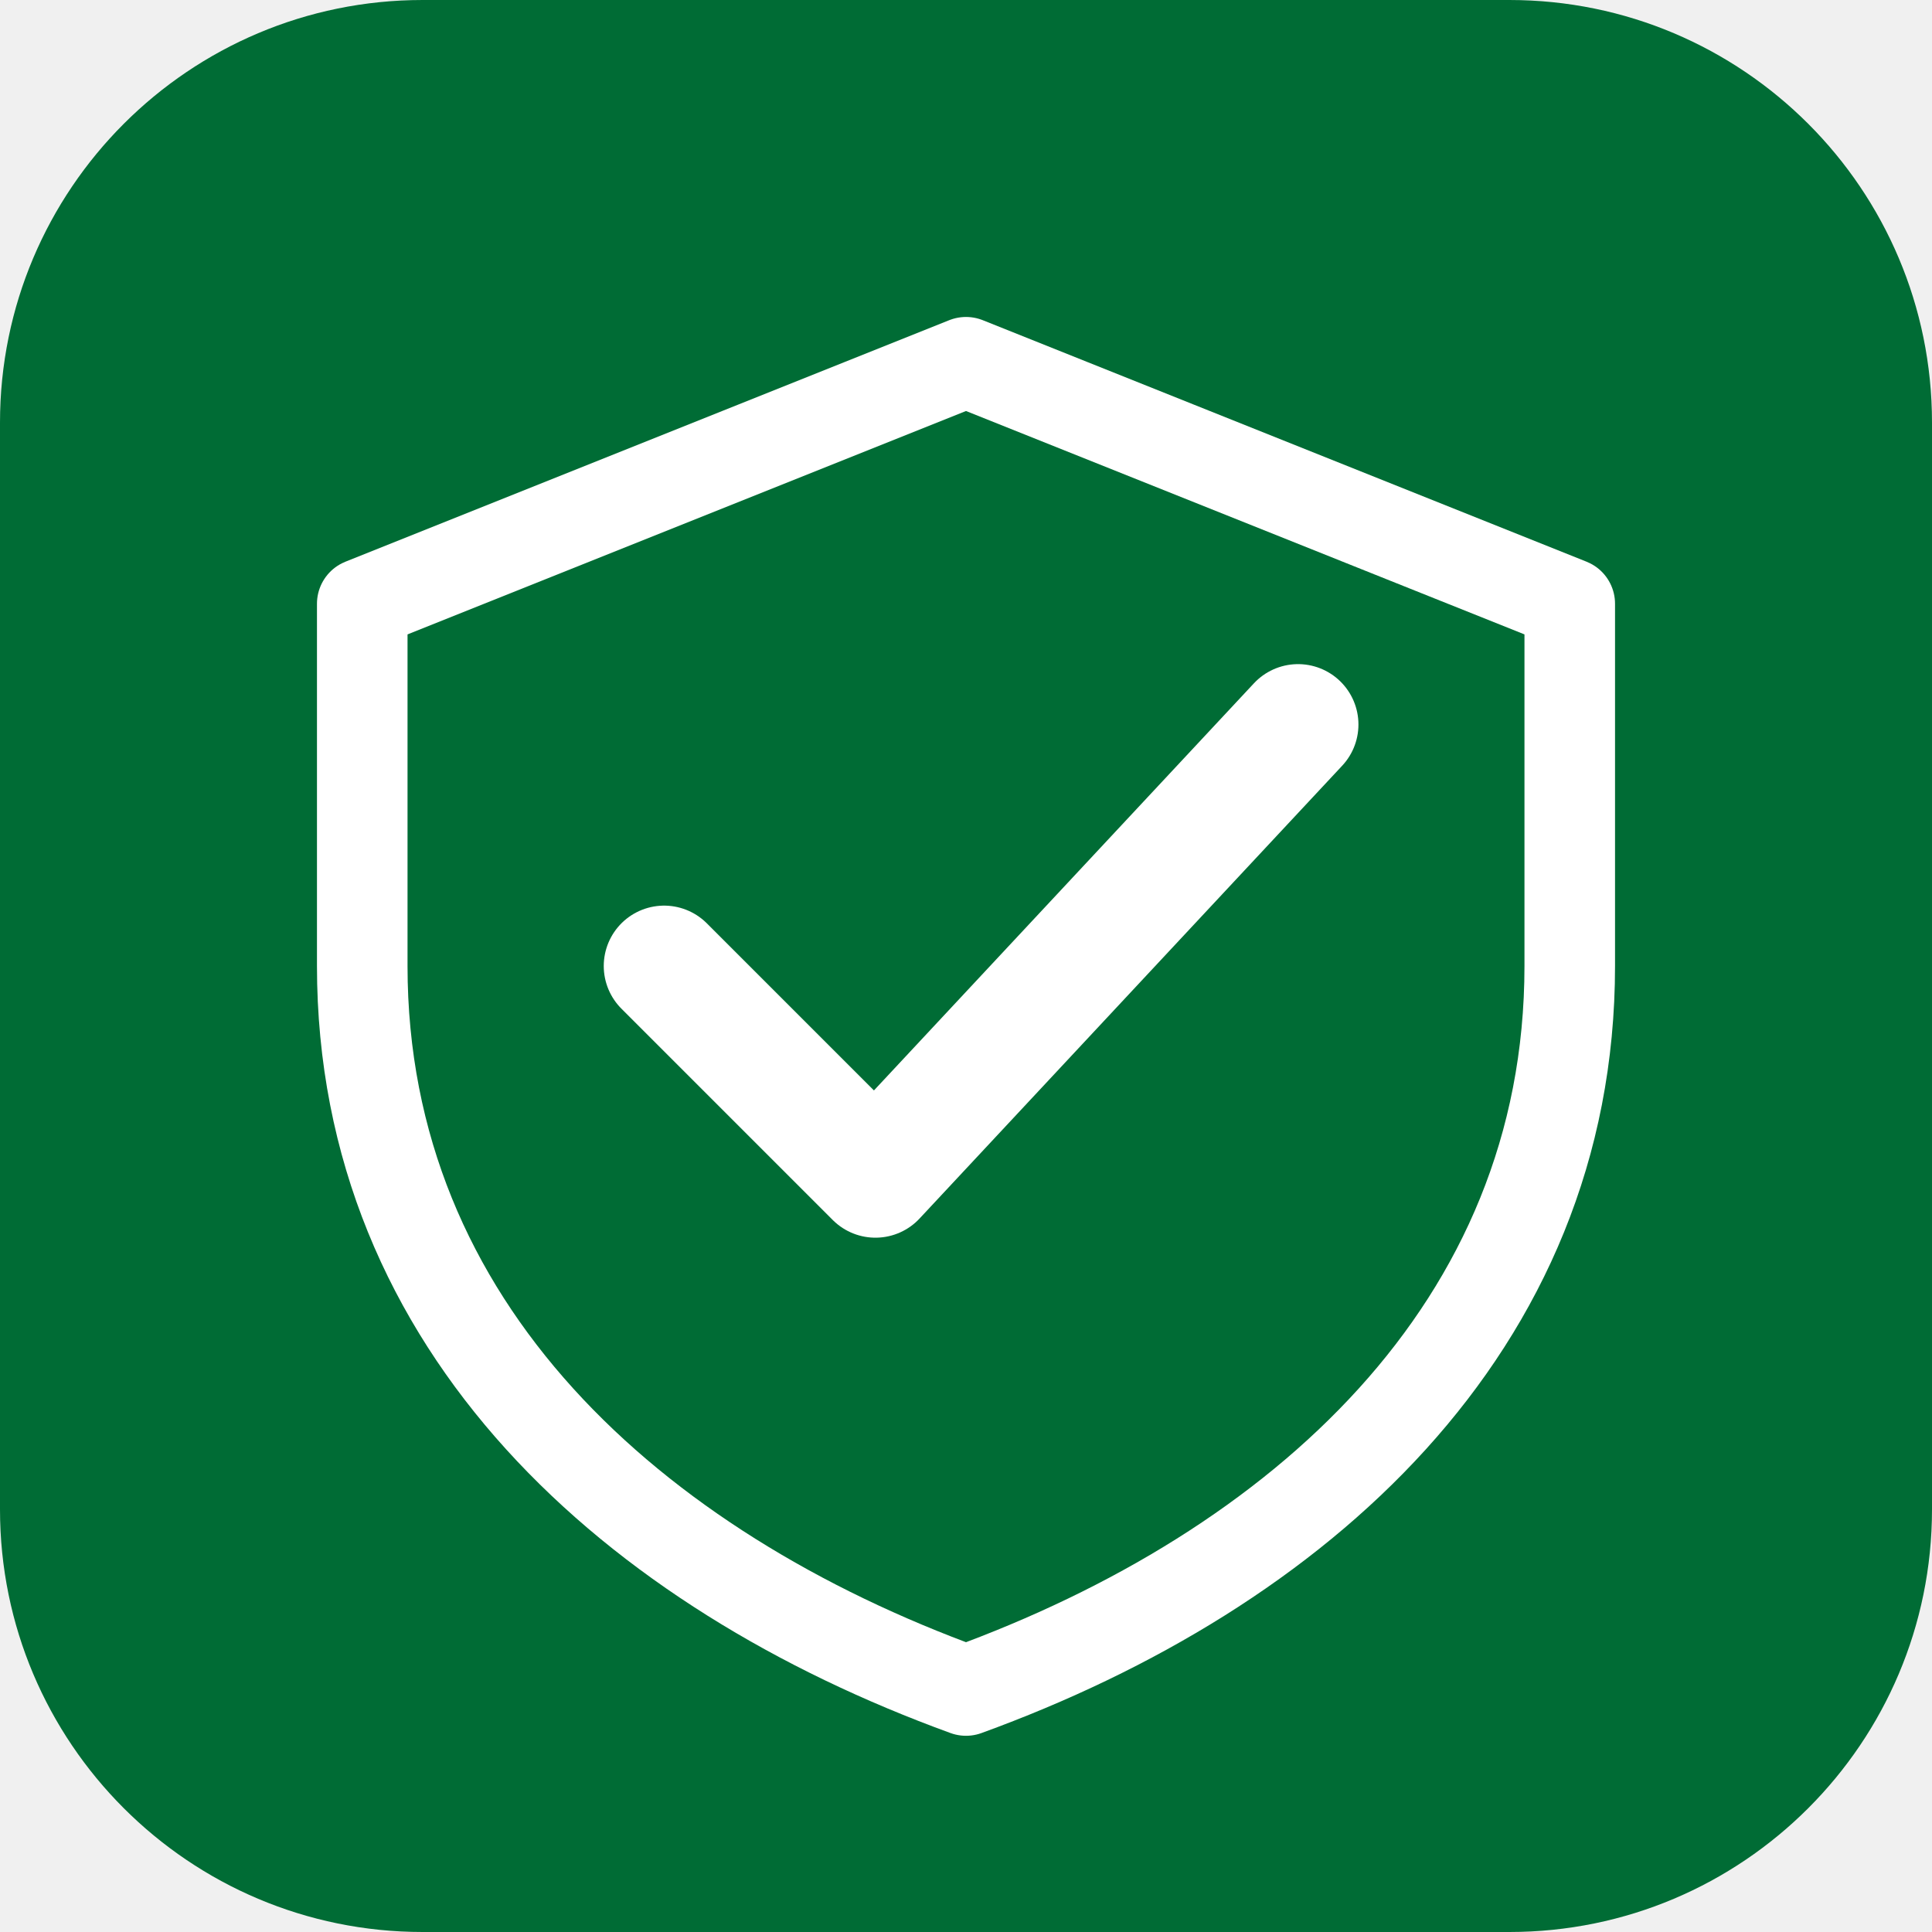
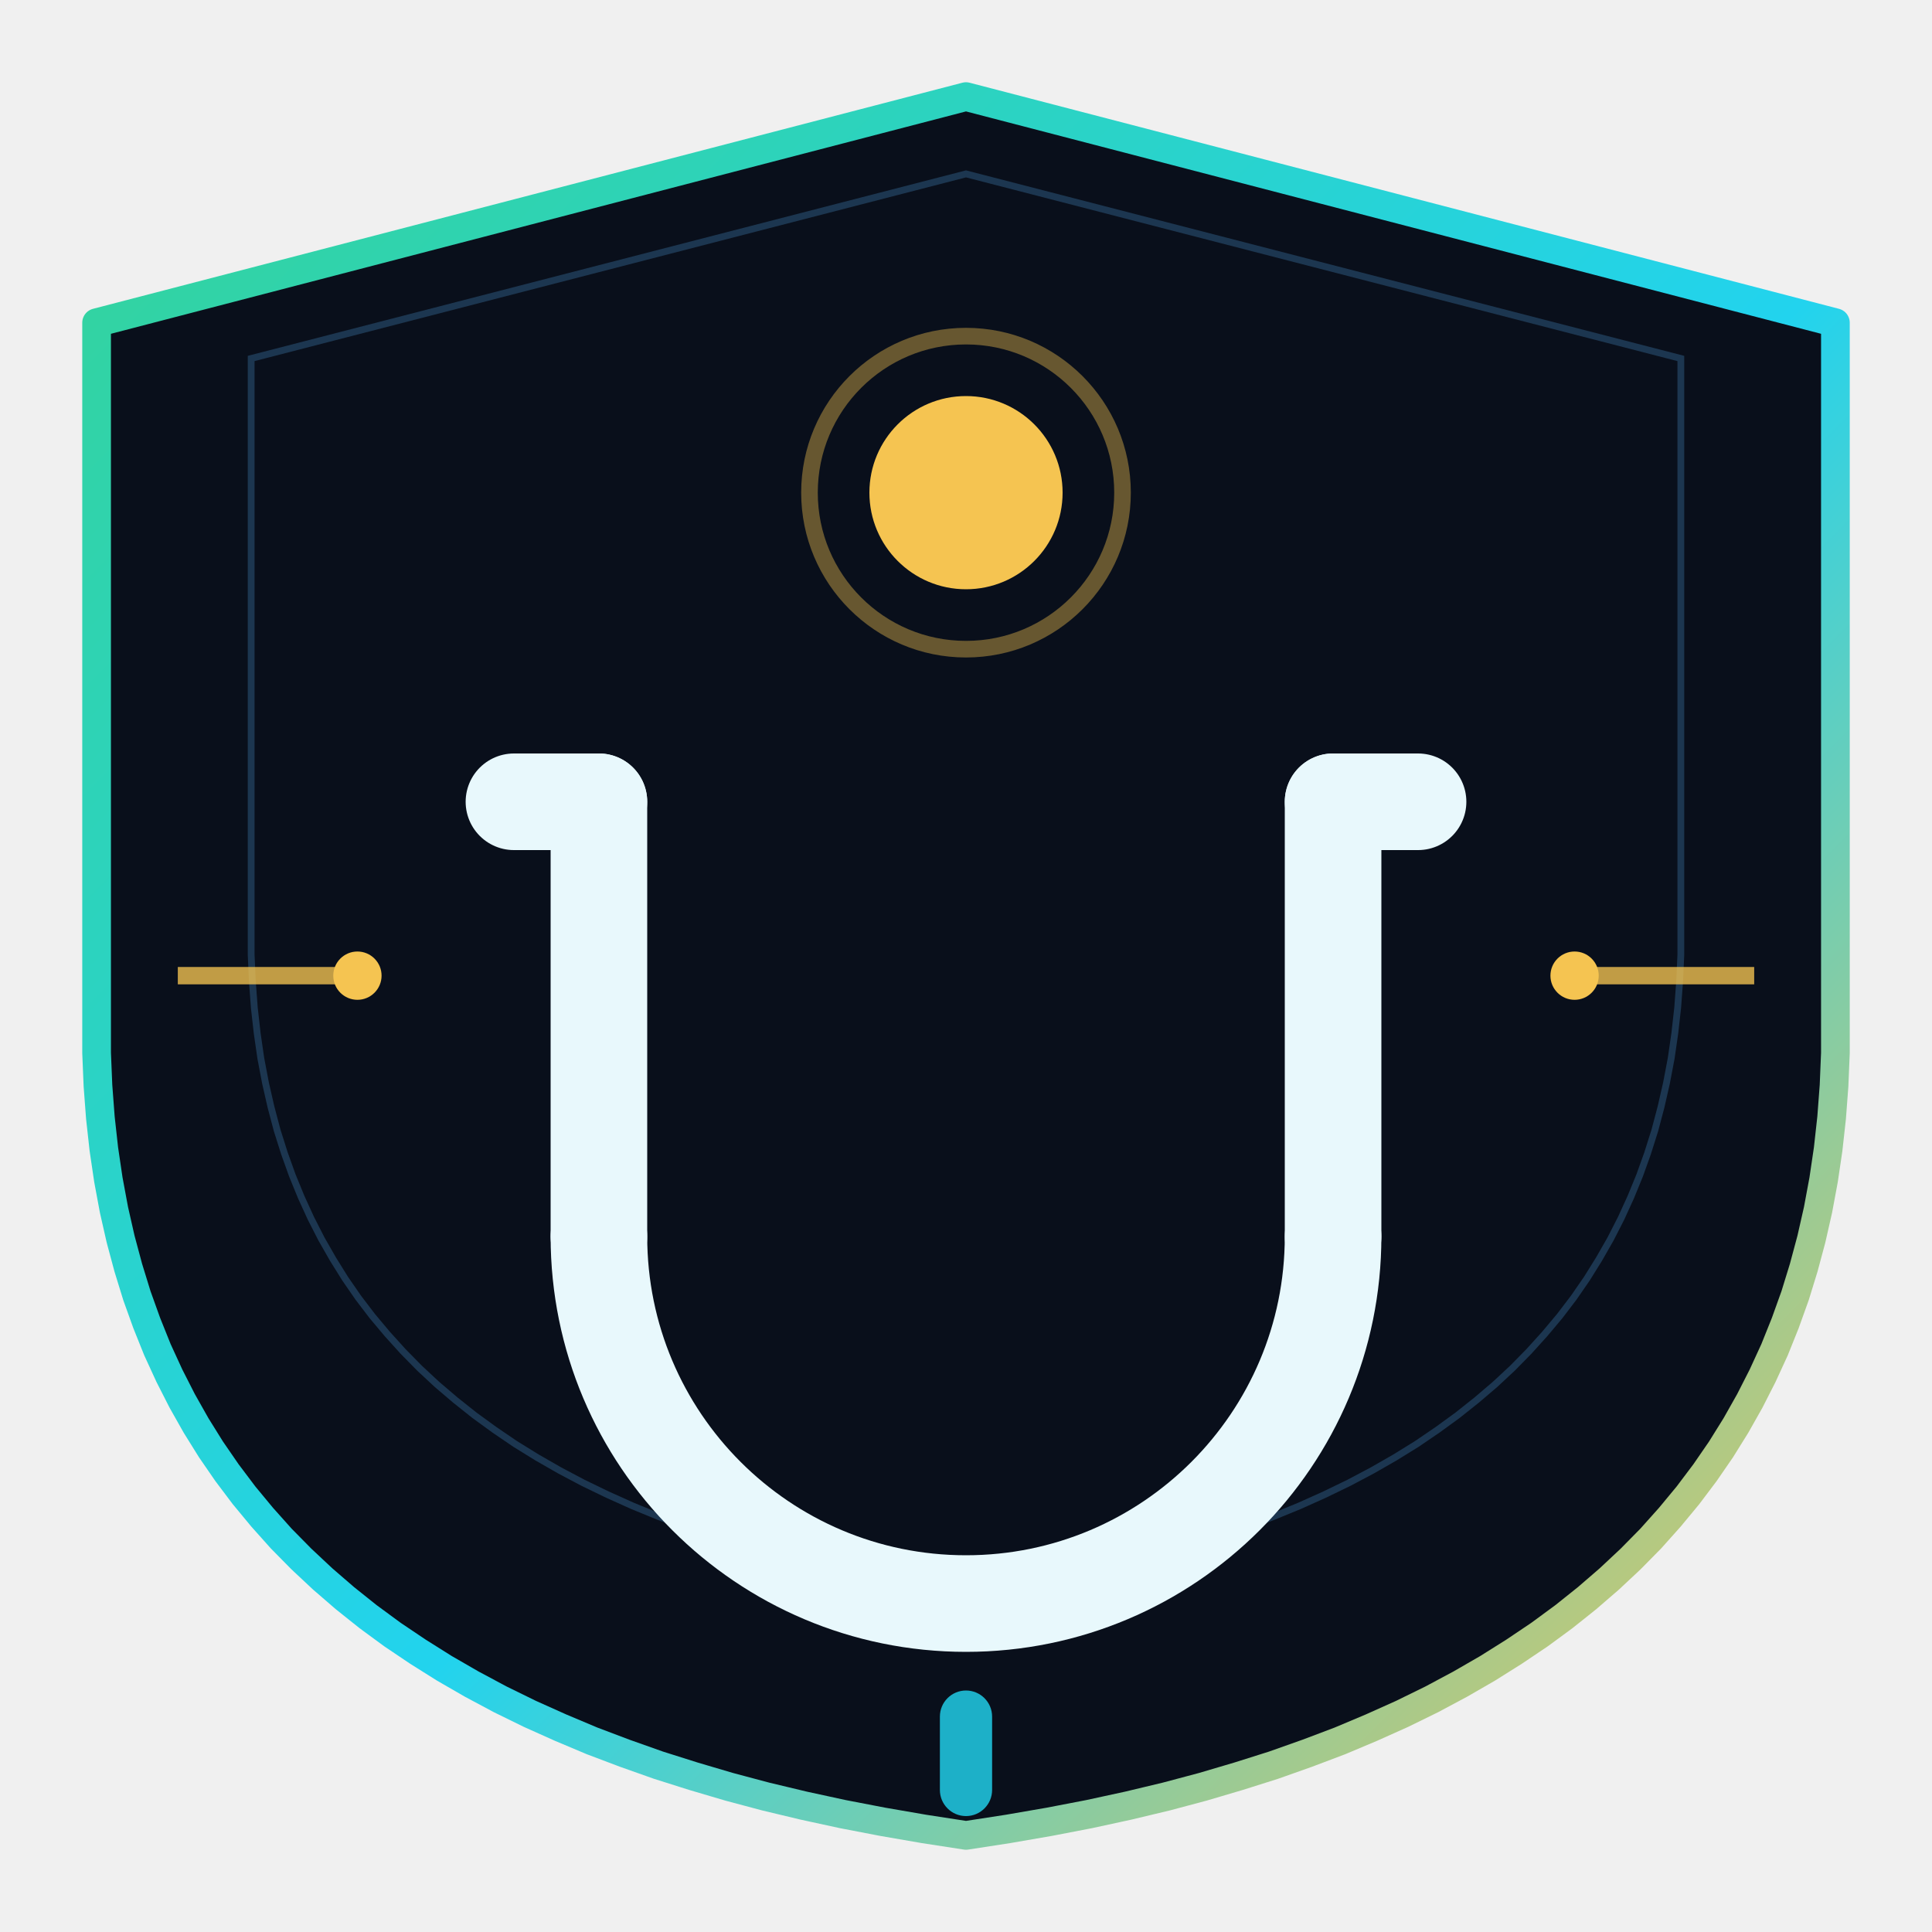
- <svg xmlns="http://www.w3.org/2000/svg" viewBox="0 0 64 64">
-   <rect width="64" height="64" rx="14" fill="#006C35" />
-   <path d="M32 12 L52 20 V32 C52 44 43 52 32 56 C21 52 12 44 12 32 V20 Z" fill="none" stroke="#fff" stroke-width="3" stroke-linejoin="round" />
-   <path d="M22 32 L29 39 L43 24" fill="none" stroke="#fff" stroke-width="4" stroke-linecap="round" stroke-linejoin="round" />
+ <svg xmlns="http://www.w3.org/2000/svg" viewBox="0 0 128 128" role="img" aria-label="شعار أبو نواف — Abu Nawaf Ethical Hacker">
+   <defs>
+     <linearGradient id="anRim" x1="0" y1="0" x2="1" y2="1">
+       <stop offset="0" stop-color="#34D399" />
+       <stop offset=".55" stop-color="#22D3EE" />
+       <stop offset="1" stop-color="#F5C451" />
+     </linearGradient>
+   </defs>
+   <path d="M64.0 6.4 L121.6 21.38 L121.6 69.76 L121.6 69.76 L121.51 71.93 L121.35 74.05 L121.12 76.13 L120.82 78.16 L120.45 80.15 L120.01 82.09 L119.5 83.99 L118.93 85.84 L118.28 87.65 L117.57 89.42 L116.78 91.14 L115.93 92.81 L115.01 94.44 L114.02 96.03 L112.96 97.57 L111.83 99.07 L110.63 100.52 L109.37 101.93 L108.03 103.29 L106.62 104.61 L105.15 105.88 L103.61 107.11 L101.99 108.3 L100.31 109.43 L98.56 110.53 L96.74 111.58 L94.85 112.59 L92.89 113.55 L90.86 114.46 L88.77 115.34 L86.6 116.16 L84.37 116.95 L82.06 117.68 L79.69 118.38 L77.25 119.03 L74.74 119.63 L72.16 120.19 L69.51 120.7 L66.79 121.17 L64.0 121.6 L61.21 121.17 L58.49 120.7 L55.84 120.19 L53.26 119.63 L50.75 119.03 L48.31 118.38 L45.94 117.68 L43.63 116.95 L41.4 116.16 L39.23 115.34 L37.14 114.46 L35.11 113.55 L33.15 112.59 L31.26 111.58 L29.44 110.53 L27.69 109.43 L26.01 108.3 L24.39 107.11 L22.85 105.88 L21.38 104.61 L19.97 103.29 L18.63 101.93 L17.37 100.52 L16.17 99.07 L15.04 97.57 L13.98 96.03 L12.99 94.44 L12.07 92.81 L11.22 91.14 L10.43 89.42 L9.72 87.65 L9.07 85.84 L8.5 83.99 L7.99 82.09 L7.55 80.15 L7.18 78.16 L6.88 76.13 L6.65 74.05 L6.49 71.93 L6.4 69.76 L6.4 21.38 Z" fill="#090F1B" stroke="url(#anRim)" stroke-width="1.9" stroke-linejoin="round" />
+   <path d="M64.0 11.52 L111.36 23.75 L111.36 63.26 L111.36 63.26 L111.28 65.03 L111.15 66.77 L110.96 68.46 L110.72 70.12 L110.41 71.75 L110.05 73.33 L109.64 74.88 L109.16 76.4 L108.63 77.88 L108.04 79.32 L107.4 80.72 L106.7 82.09 L105.94 83.42 L105.13 84.72 L104.26 85.98 L103.33 87.2 L102.34 88.38 L101.3 89.53 L100.2 90.65 L99.05 91.72 L97.83 92.76 L96.56 93.77 L95.24 94.73 L93.86 95.67 L92.42 96.56 L90.92 97.42 L89.37 98.24 L87.76 99.02 L86.09 99.77 L84.36 100.48 L82.58 101.16 L80.75 101.8 L78.85 102.4 L76.9 102.97 L74.89 103.5 L72.83 103.99 L70.71 104.45 L68.53 104.87 L66.29 105.25 L64.0 105.6 L61.71 105.25 L59.47 104.87 L57.29 104.45 L55.17 103.99 L53.11 103.5 L51.1 102.97 L49.15 102.4 L47.25 101.8 L45.42 101.16 L43.64 100.48 L41.91 99.77 L40.24 99.02 L38.63 98.24 L37.08 97.42 L35.58 96.56 L34.14 95.67 L32.76 94.73 L31.44 93.77 L30.17 92.76 L28.95 91.72 L27.8 90.65 L26.7 89.53 L25.66 88.38 L24.67 87.2 L23.74 85.98 L22.87 84.72 L22.06 83.42 L21.3 82.09 L20.6 80.72 L19.96 79.32 L19.37 77.88 L18.84 76.4 L18.36 74.88 L17.95 73.33 L17.59 71.75 L17.28 70.12 L17.04 68.46 L16.85 66.77 L16.72 65.03 L16.64 63.26 L16.64 23.75 Z" fill="none" stroke="#1C3650" stroke-width=".45" />
+   <path d="M39.68 81.92 A24.32 24.32 0 0 0 88.32 81.92" fill="none" stroke="#E8F8FC" stroke-width="6.4" stroke-linecap="round" />
+   <path d="M39.68 53.12 L39.68 81.92 M88.32 53.12 L88.32 81.92" fill="none" stroke="#E8F8FC" stroke-width="6.4" stroke-linecap="round" />
+   <path d="M34.05 53.12 L39.68 53.12 M88.32 53.12 L93.95 53.12" fill="none" stroke="#E8F8FC" stroke-width="6.4" stroke-linecap="round" />
+   <circle cx="64.0" cy="32.64" r="10.37" fill="none" stroke="#F5C451" stroke-opacity=".4" stroke-width="1.1" />
+   <circle cx="64.0" cy="32.64" r="6.4" fill="#F5C451" />
+   <path d="M116.22 64.64 H104.32" stroke="#F5C451" stroke-opacity=".78" stroke-width="1.15" />
+   <path d="M11.78 64.64 H23.68" stroke="#F5C451" stroke-opacity=".78" stroke-width="1.15" />
+   <circle cx="104.32" cy="64.64" r="1.6" fill="#F5C451" />
+   <circle cx="23.68" cy="64.64" r="1.6" fill="#F5C451" />
+   <rect x="62.27" y="112.0" width="3.46" height="8.32" rx="1.73" fill="#22D3EE" fill-opacity=".82" />
</svg>
